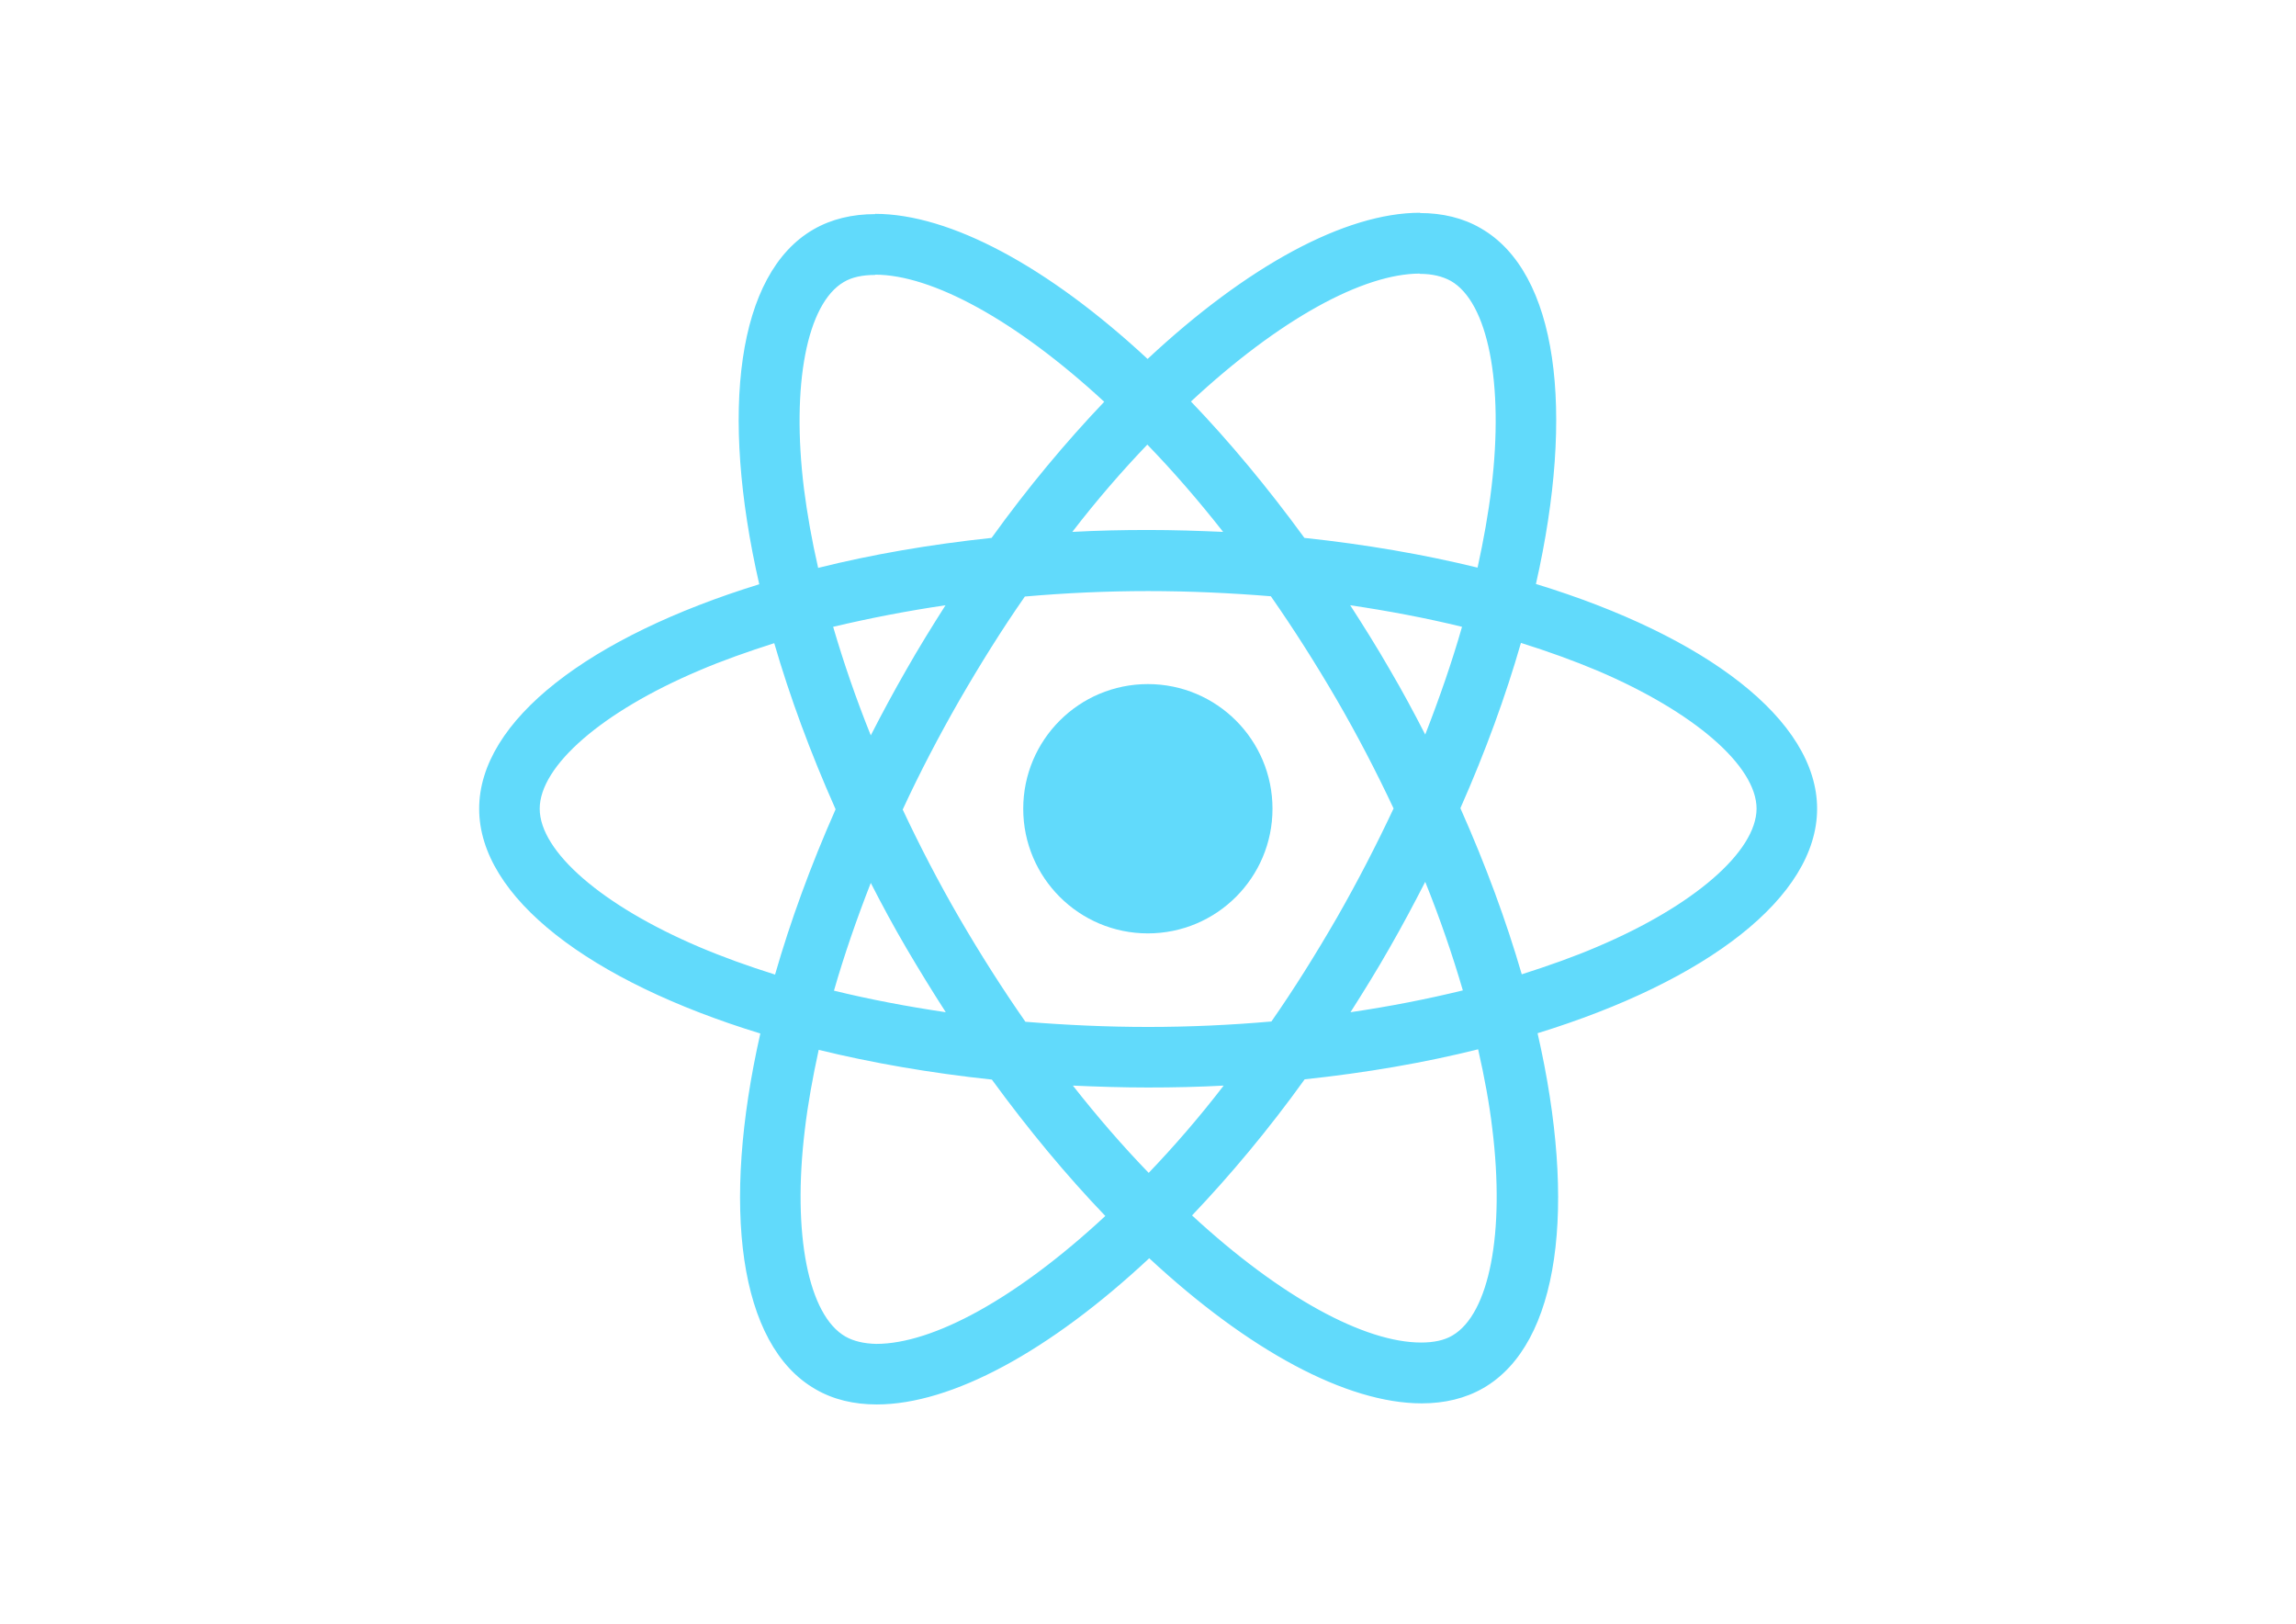
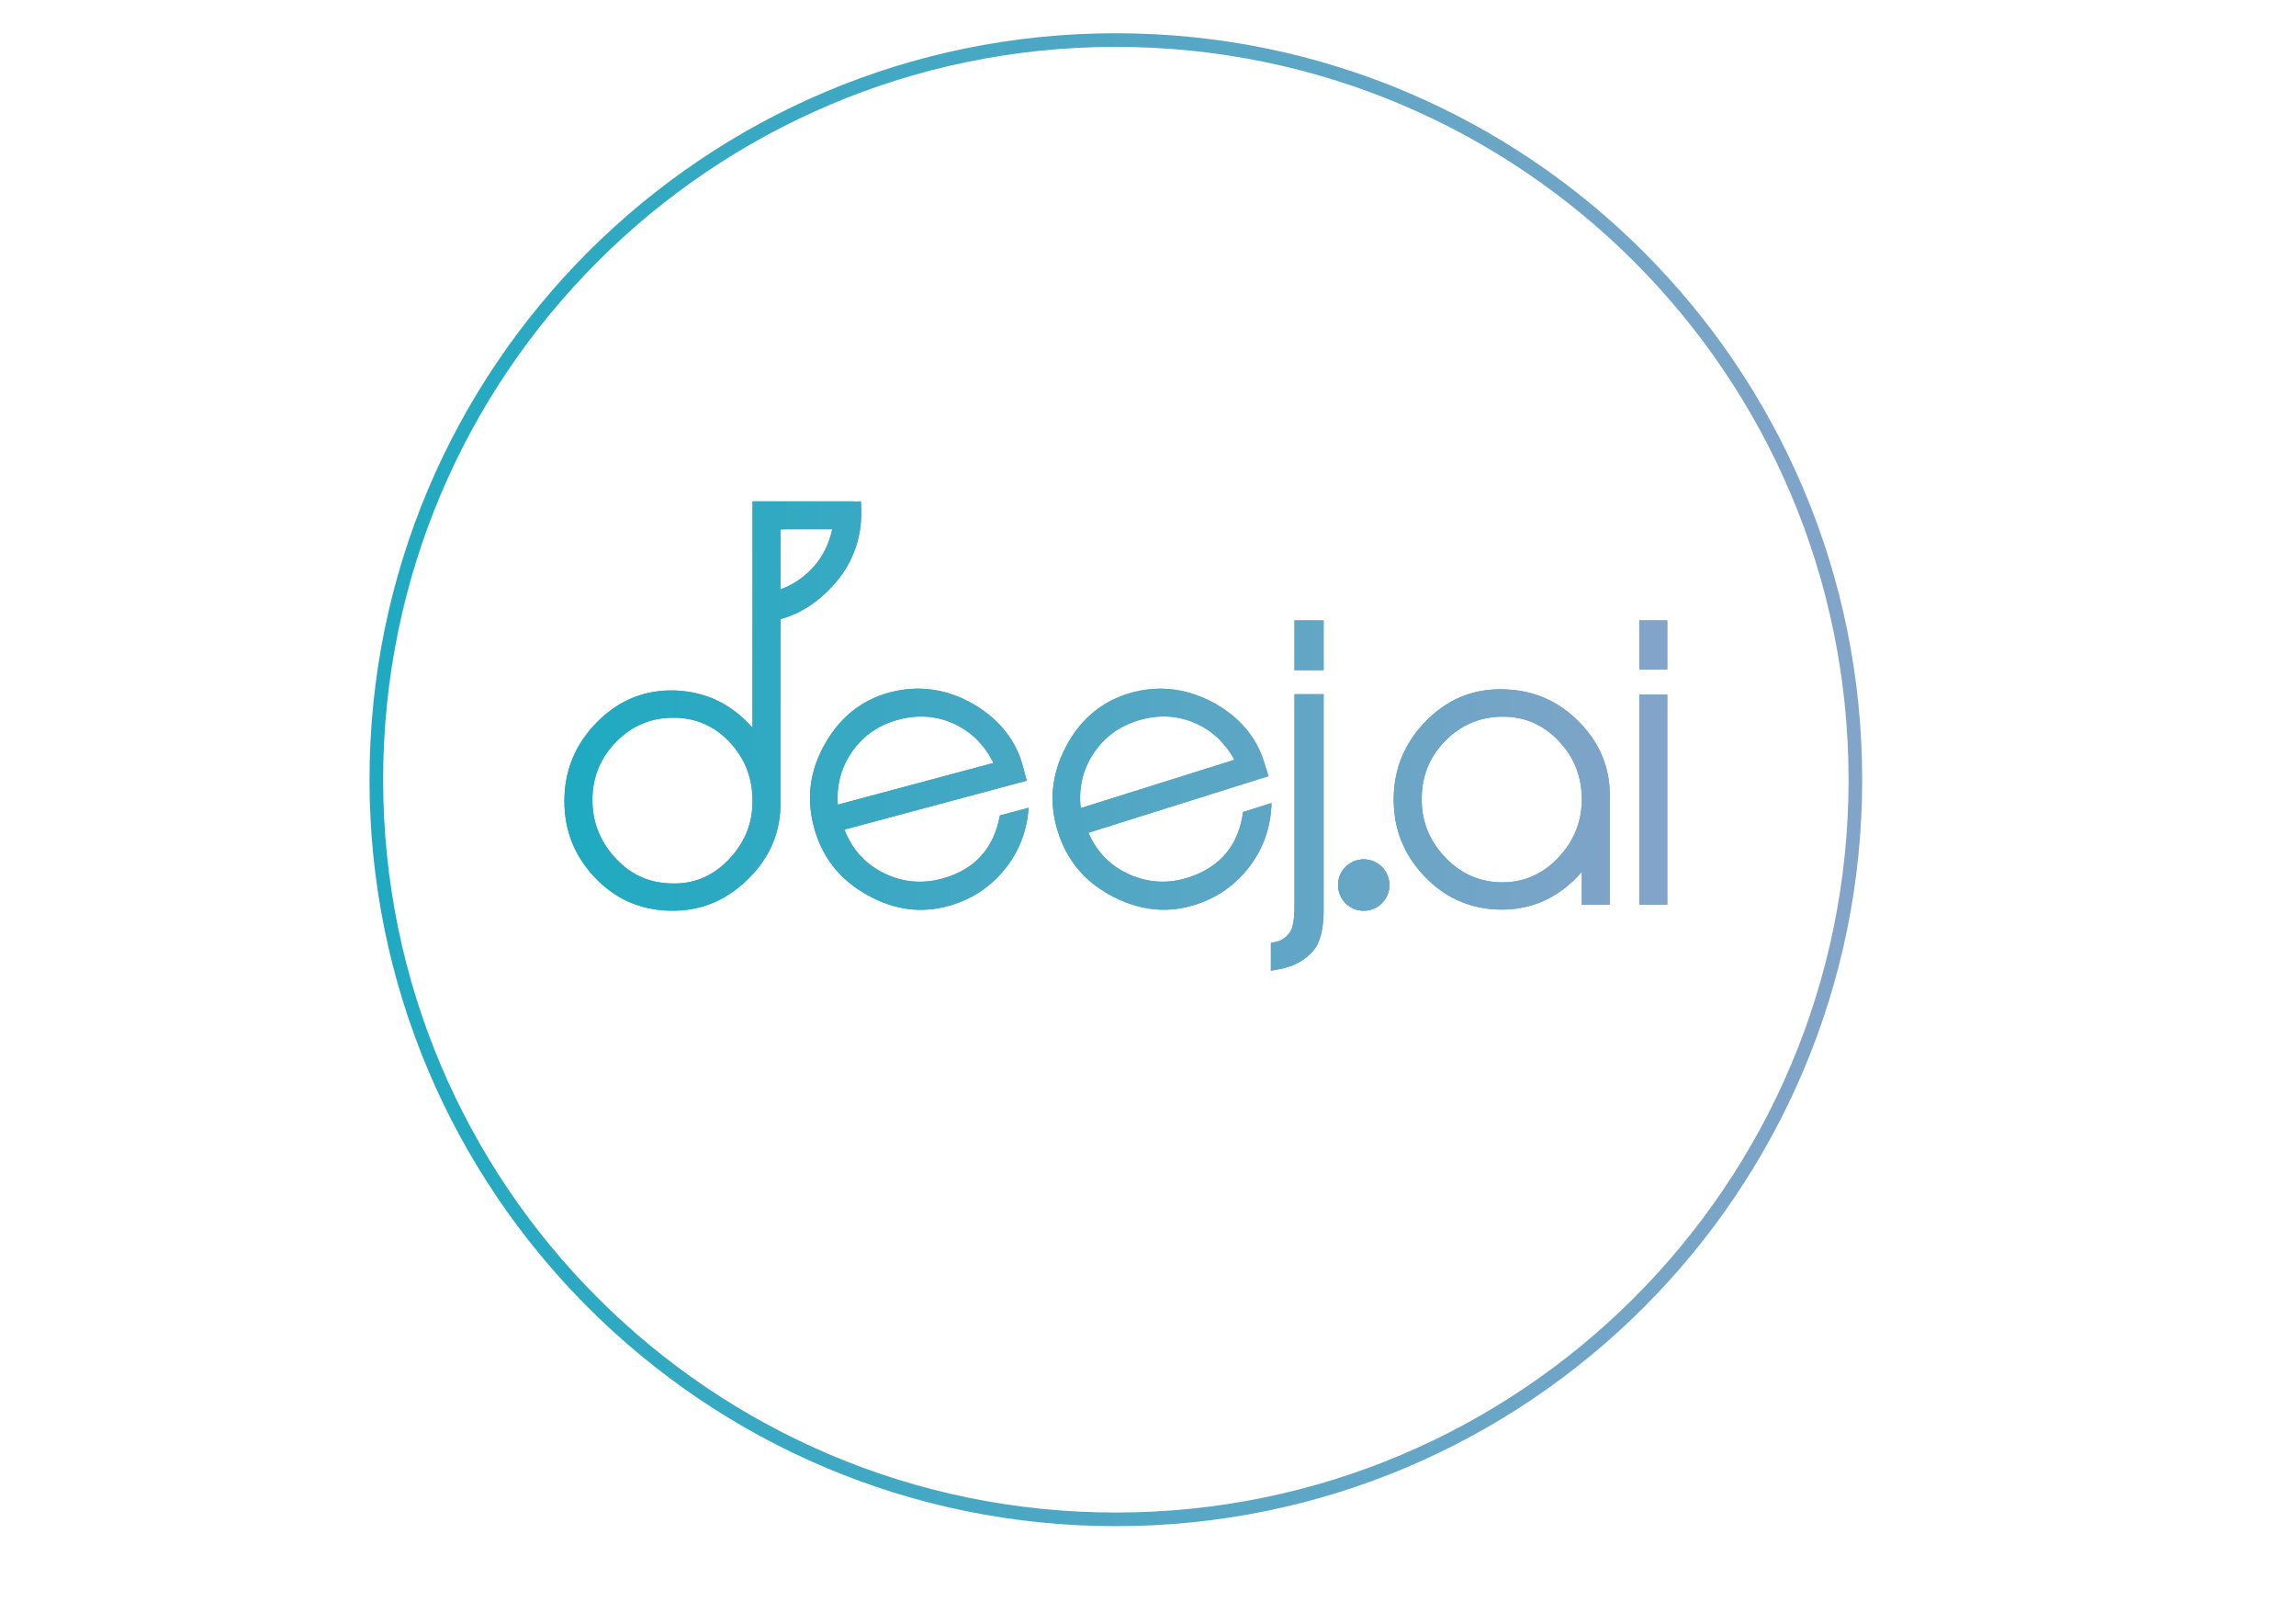
- <svg xmlns="http://www.w3.org/2000/svg" viewBox="0 0 841.9 595.3">
-   <g fill="#61DAFB">
-     <path d="M666.3 296.5c0-32.5-40.7-63.3-103.1-82.4 14.4-63.6 8-114.2-20.2-130.4-6.5-3.8-14.1-5.6-22.4-5.6v22.3c4.6 0 8.3.9 11.4 2.6 13.6 7.8 19.5 37.5 14.9 75.7-1.1 9.4-2.9 19.3-5.1 29.4-19.6-4.8-41-8.5-63.5-10.9-13.5-18.5-27.5-35.3-41.6-50 32.6-30.3 63.2-46.9 84-46.9V78c-27.5 0-63.5 19.6-99.9 53.6-36.4-33.8-72.4-53.2-99.9-53.2v22.3c20.7 0 51.4 16.5 84 46.6-14 14.7-28 31.4-41.3 49.9-22.6 2.4-44 6.1-63.6 11-2.3-10-4-19.7-5.2-29-4.7-38.2 1.1-67.9 14.6-75.8 3-1.8 6.9-2.6 11.5-2.6V78.5c-8.4 0-16 1.8-22.6 5.6-28.1 16.2-34.4 66.7-19.9 130.1-62.2 19.2-102.7 49.9-102.7 82.3 0 32.5 40.7 63.3 103.1 82.4-14.4 63.6-8 114.2 20.2 130.4 6.5 3.8 14.1 5.6 22.5 5.6 27.5 0 63.5-19.6 99.9-53.6 36.4 33.8 72.4 53.2 99.9 53.2 8.4 0 16-1.8 22.6-5.6 28.1-16.2 34.4-66.7 19.9-130.1 62-19.1 102.5-49.9 102.5-82.3zm-130.2-66.7c-3.7 12.9-8.3 26.2-13.5 39.5-4.1-8-8.4-16-13.1-24-4.6-8-9.5-15.8-14.4-23.4 14.2 2.1 27.9 4.7 41 7.9zm-45.8 106.5c-7.8 13.5-15.8 26.3-24.1 38.2-14.9 1.3-30 2-45.2 2-15.1 0-30.2-.7-45-1.9-8.3-11.9-16.4-24.6-24.2-38-7.6-13.1-14.5-26.4-20.8-39.8 6.2-13.4 13.2-26.8 20.7-39.9 7.8-13.5 15.8-26.3 24.1-38.2 14.9-1.3 30-2 45.2-2 15.1 0 30.2.7 45 1.9 8.3 11.9 16.4 24.6 24.2 38 7.6 13.1 14.5 26.4 20.8 39.8-6.3 13.4-13.2 26.8-20.7 39.9zm32.3-13c5.4 13.4 10 26.8 13.8 39.8-13.1 3.2-26.9 5.9-41.2 8 4.9-7.7 9.8-15.6 14.4-23.7 4.6-8 8.9-16.1 13-24.1zM421.2 430c-9.3-9.6-18.6-20.3-27.8-32 9 .4 18.2.7 27.5.7 9.4 0 18.7-.2 27.8-.7-9 11.7-18.3 22.4-27.5 32zm-74.4-58.9c-14.2-2.1-27.9-4.7-41-7.9 3.7-12.9 8.3-26.2 13.5-39.5 4.1 8 8.4 16 13.1 24 4.7 8 9.5 15.8 14.4 23.4zM420.7 163c9.3 9.6 18.6 20.3 27.8 32-9-.4-18.2-.7-27.5-.7-9.4 0-18.7.2-27.8.7 9-11.7 18.3-22.4 27.5-32zm-74 58.9c-4.9 7.7-9.8 15.6-14.4 23.7-4.6 8-8.9 16-13 24-5.4-13.4-10-26.8-13.8-39.8 13.1-3.1 26.9-5.8 41.2-7.9zm-90.5 125.2c-35.4-15.1-58.3-34.9-58.3-50.6 0-15.7 22.9-35.6 58.3-50.6 8.6-3.7 18-7 27.7-10.1 5.7 19.6 13.2 40 22.5 60.9-9.2 20.8-16.6 41.1-22.2 60.6-9.9-3.1-19.3-6.5-28-10.2zM310 490c-13.6-7.8-19.5-37.5-14.9-75.7 1.1-9.4 2.9-19.3 5.1-29.4 19.6 4.8 41 8.5 63.5 10.9 13.5 18.5 27.5 35.3 41.6 50-32.6 30.3-63.2 46.9-84 46.9-4.5-.1-8.3-1-11.3-2.7zm237.2-76.2c4.7 38.2-1.1 67.9-14.6 75.8-3 1.8-6.9 2.6-11.5 2.6-20.7 0-51.4-16.5-84-46.6 14-14.7 28-31.4 41.3-49.9 22.6-2.4 44-6.1 63.6-11 2.3 10.1 4.1 19.8 5.2 29.1zm38.5-66.7c-8.6 3.7-18 7-27.7 10.1-5.7-19.6-13.2-40-22.5-60.9 9.2-20.8 16.6-41.1 22.2-60.6 9.9 3.1 19.3 6.5 28.1 10.2 35.4 15.1 58.3 34.9 58.3 50.6-.1 15.7-23 35.6-58.4 50.6zM320.8 78.4z" />
-     <circle cx="420.9" cy="296.5" r="45.7" />
-     <path d="M520.5 78.1z" />
+ <svg xmlns="http://www.w3.org/2000/svg" version="1.1" id="svg2" xml:space="preserve" width="1122.52" height="793.701" viewBox="0 0 1122.52 793.701">
+   <defs id="defs6">
+     <clipPath clipPathUnits="userSpaceOnUse" id="clipPath18">
+       <path d="M 0,595.276 H 841.89 V 0 H 0 Z" id="path16" />
+     </clipPath>
+     <linearGradient x1="0" y1="0" x2="1" y2="0" gradientUnits="userSpaceOnUse" gradientTransform="matrix(547.334,0,0,547.334,-544.8342,595.276)" spreadMethod="pad" id="linearGradient28">
+       <stop style="stop-opacity:1;stop-color:#20aac1" offset="0" id="stop22" />
+       <stop style="stop-opacity:1;stop-color:#20aac1" offset="0.017" id="stop24" />
+       <stop style="stop-opacity:1;stop-color:#83a4c8" offset="1" id="stop26" />
+     </linearGradient>
+     <linearGradient x1="0" y1="0" x2="1" y2="0" gradientUnits="userSpaceOnUse" gradientTransform="matrix(106.3289,0,0,-106.3289,206.9558,336.4317)" spreadMethod="pad" id="linearGradient50">
+       <stop style="stop-opacity:1;stop-color:#20aac1" offset="0" id="stop44" />
+       <stop style="stop-opacity:1;stop-color:#20aac1" offset="0.017" id="stop46" />
+       <stop style="stop-opacity:1;stop-color:#83a4c8" offset="1" id="stop48" />
+     </linearGradient>
+     <linearGradient x1="0" y1="0" x2="1" y2="0" gradientUnits="userSpaceOnUse" gradientTransform="matrix(80.19265,0,0,-80.19265,297.0006,302.2669)" spreadMethod="pad" id="linearGradient72">
+       <stop style="stop-opacity:1;stop-color:#20aac1" offset="0" id="stop66" />
+       <stop style="stop-opacity:1;stop-color:#20aac1" offset="0.017" id="stop68" />
+       <stop style="stop-opacity:1;stop-color:#83a4c8" offset="1" id="stop70" />
+     </linearGradient>
+     <linearGradient x1="0" y1="0" x2="1" y2="0" gradientUnits="userSpaceOnUse" gradientTransform="matrix(80.30428,0,0,-80.30428,385.9501,302.2736)" spreadMethod="pad" id="linearGradient94">
+       <stop style="stop-opacity:1;stop-color:#20aac1" offset="0" id="stop88" />
+       <stop style="stop-opacity:1;stop-color:#20aac1" offset="0.017" id="stop90" />
+       <stop style="stop-opacity:1;stop-color:#83a4c8" offset="1" id="stop92" />
+     </linearGradient>
+     <linearGradient x1="0" y1="0" x2="1" y2="0" gradientUnits="userSpaceOnUse" gradientTransform="matrix(19.33842,0,0,-19.33842,466.0137,303.6017)" spreadMethod="pad" id="linearGradient116">
+       <stop style="stop-opacity:1;stop-color:#20aac1" offset="0" id="stop110" />
+       <stop style="stop-opacity:1;stop-color:#20aac1" offset="0.017" id="stop112" />
+       <stop style="stop-opacity:1;stop-color:#83a4c8" offset="1" id="stop114" />
+     </linearGradient>
+     <linearGradient x1="0" y1="0" x2="1" y2="0" gradientUnits="userSpaceOnUse" gradientTransform="matrix(79.25948,0,0,-79.25948,511.0395,302.1877)" spreadMethod="pad" id="linearGradient138">
+       <stop style="stop-opacity:1;stop-color:#20aac1" offset="0" id="stop132" />
+       <stop style="stop-opacity:1;stop-color:#20aac1" offset="0.017" id="stop134" />
+       <stop style="stop-opacity:1;stop-color:#83a4c8" offset="1" id="stop136" />
+     </linearGradient>
+     <linearGradient x1="0" y1="0" x2="1" y2="0" gradientUnits="userSpaceOnUse" gradientTransform="matrix(10.27165,0,0,-10.27165,601.091,315.7026)" spreadMethod="pad" id="linearGradient160">
+       <stop style="stop-opacity:1;stop-color:#20aac1" offset="0" id="stop154" />
+       <stop style="stop-opacity:1;stop-color:#20aac1" offset="0.017" id="stop156" />
+       <stop style="stop-opacity:1;stop-color:#83a4c8" offset="1" id="stop158" />
+     </linearGradient>
+     <linearGradient x1="0" y1="0" x2="1" y2="0" gradientUnits="userSpaceOnUse" gradientTransform="matrix(18.81722,0,0,-18.81722,490.646,270.8026)" spreadMethod="pad" id="linearGradient182">
+       <stop style="stop-opacity:1;stop-color:#20aac1" offset="0" id="stop176" />
+       <stop style="stop-opacity:1;stop-color:#20aac1" offset="0.017" id="stop178" />
+       <stop style="stop-opacity:1;stop-color:#83a4c8" offset="1" id="stop180" />
+     </linearGradient>
+     <linearGradient x1="0" y1="0" x2="1" y2="0" gradientUnits="userSpaceOnUse" gradientTransform="matrix(39.84074,0,0,-39.84074,275.9902,389.8517)" spreadMethod="pad" id="linearGradient204">
+       <stop style="stop-opacity:1;stop-color:#20aac1" offset="0" id="stop198" />
+       <stop style="stop-opacity:1;stop-color:#20aac1" offset="0.017" id="stop200" />
+       <stop style="stop-opacity:1;stop-color:#83a4c8" offset="1" id="stop202" />
+     </linearGradient>
+     <linearGradient x1="0" y1="0" x2="1" y2="0" gradientUnits="userSpaceOnUse" gradientTransform="matrix(404.4068,0,0,-404.4068,206.9558,325.4237)" spreadMethod="pad" id="linearGradient226">
+       <stop style="stop-opacity:1;stop-color:#20aac1" offset="0" id="stop220" />
+       <stop style="stop-opacity:1;stop-color:#20aac1" offset="0.017" id="stop222" />
+       <stop style="stop-opacity:1;stop-color:#83a4c8" offset="1" id="stop224" />
+     </linearGradient>
+     <linearGradient x1="0" y1="0" x2="1" y2="0" gradientUnits="userSpaceOnUse" gradientTransform="matrix(404.4068,0,0,-404.4068,206.9558,325.4237)" spreadMethod="pad" id="linearGradient248">
+       <stop style="stop-opacity:1;stop-color:#20aac1" offset="0" id="stop242" />
+       <stop style="stop-opacity:1;stop-color:#20aac1" offset="0.017" id="stop244" />
+       <stop style="stop-opacity:1;stop-color:#83a4c8" offset="1" id="stop246" />
+     </linearGradient>
+     <linearGradient x1="0" y1="0" x2="1" y2="0" gradientUnits="userSpaceOnUse" gradientTransform="matrix(404.4068,0,0,-404.4068,206.9558,325.4237)" spreadMethod="pad" id="linearGradient270">
+       <stop style="stop-opacity:1;stop-color:#20aac1" offset="0" id="stop264" />
+       <stop style="stop-opacity:1;stop-color:#20aac1" offset="0.017" id="stop266" />
+       <stop style="stop-opacity:1;stop-color:#83a4c8" offset="1" id="stop268" />
+     </linearGradient>
+     <linearGradient x1="0" y1="0" x2="1" y2="0" gradientUnits="userSpaceOnUse" gradientTransform="matrix(404.4068,0,0,-404.4068,206.9558,325.4237)" spreadMethod="pad" id="linearGradient292">
+       <stop style="stop-opacity:1;stop-color:#20aac1" offset="0" id="stop286" />
+       <stop style="stop-opacity:1;stop-color:#20aac1" offset="0.017" id="stop288" />
+       <stop style="stop-opacity:1;stop-color:#83a4c8" offset="1" id="stop290" />
+     </linearGradient>
+     <linearGradient x1="0" y1="0" x2="1" y2="0" gradientUnits="userSpaceOnUse" gradientTransform="matrix(404.4068,0,0,-404.4068,206.9558,325.4237)" spreadMethod="pad" id="linearGradient314">
+       <stop style="stop-opacity:1;stop-color:#20aac1" offset="0" id="stop308" />
+       <stop style="stop-opacity:1;stop-color:#20aac1" offset="0.017" id="stop310" />
+       <stop style="stop-opacity:1;stop-color:#83a4c8" offset="1" id="stop312" />
+     </linearGradient>
+     <linearGradient x1="0" y1="0" x2="1" y2="0" gradientUnits="userSpaceOnUse" gradientTransform="matrix(404.4068,0,0,-404.4068,206.9558,325.4237)" spreadMethod="pad" id="linearGradient336">
+       <stop style="stop-opacity:1;stop-color:#20aac1" offset="0" id="stop330" />
+       <stop style="stop-opacity:1;stop-color:#20aac1" offset="0.017" id="stop332" />
+       <stop style="stop-opacity:1;stop-color:#83a4c8" offset="1" id="stop334" />
+     </linearGradient>
+     <linearGradient x1="0" y1="0" x2="1" y2="0" gradientUnits="userSpaceOnUse" gradientTransform="matrix(404.4068,0,0,-404.4068,206.9558,325.4237)" spreadMethod="pad" id="linearGradient358">
+       <stop style="stop-opacity:1;stop-color:#20aac1" offset="0" id="stop352" />
+       <stop style="stop-opacity:1;stop-color:#20aac1" offset="0.017" id="stop354" />
+       <stop style="stop-opacity:1;stop-color:#83a4c8" offset="1" id="stop356" />
+     </linearGradient>
+     <linearGradient x1="0" y1="0" x2="1" y2="0" gradientUnits="userSpaceOnUse" gradientTransform="matrix(404.4068,0,0,-404.4068,206.9558,325.4237)" spreadMethod="pad" id="linearGradient380">
+       <stop style="stop-opacity:1;stop-color:#20aac1" offset="0" id="stop374" />
+       <stop style="stop-opacity:1;stop-color:#20aac1" offset="0.017" id="stop376" />
+       <stop style="stop-opacity:1;stop-color:#83a4c8" offset="1" id="stop378" />
+     </linearGradient>
+     <linearGradient x1="0" y1="0" x2="1" y2="0" gradientUnits="userSpaceOnUse" gradientTransform="matrix(404.4068,0,0,-404.4068,206.9558,325.4237)" spreadMethod="pad" id="linearGradient402">
+       <stop style="stop-opacity:1;stop-color:#20aac1" offset="0" id="stop396" />
+       <stop style="stop-opacity:1;stop-color:#20aac1" offset="0.017" id="stop398" />
+       <stop style="stop-opacity:1;stop-color:#83a4c8" offset="1" id="stop400" />
+     </linearGradient>
+   </defs>
+   <g id="g10" transform="matrix(1.333333,0,0,-1.333333,0,793.7013)">
+     <g id="g12">
+       <g id="g14" clip-path="url(#clipPath18)">
+         <g id="g20" transform="translate(680.3262,309.424)">
+           <path d="m 0,0 c 0,-149.761 -121.405,-271.167 -271.167,-271.167 -149.761,0 -271.167,121.406 -271.167,271.167 0,149.761 121.406,271.167 271.167,271.167 C -121.405,271.167 0,149.761 0,0 Z" style="fill:none;stroke:url(#linearGradient28);stroke-width:5;stroke-linecap:butt;stroke-linejoin:miter;stroke-miterlimit:10;stroke-dasharray:none;stroke-opacity:1" id="path30" />
+         </g>
+       </g>
+     </g>
+     <g id="g32">
+       <g id="g34">
+         <g id="g40">
+           <g id="g42">
+             <path d="m 282.537,411.469 h -6.606 l -0.017,-82.992 c -7.559,8.655 -17.006,13.204 -28.339,13.662 v 0 c -11.069,0.357 -20.604,-3.5 -28.61,-11.565 v 0 c -8.004,-8.065 -12.009,-17.732 -12.009,-28.999 v 0 c 0,-10.817 3.719,-20.148 11.152,-27.988 v 0 c 7.438,-7.845 16.521,-11.9 27.244,-12.169 v 0 c 11.091,-0.364 20.736,3.488 28.939,11.558 v 0 c 8.197,8.065 12.169,17.645 11.895,28.73 v 0 l 0.013,99.532 27.086,-0.011 v 10.242 z m -36.981,-140.05 c -7.95,0.276 -14.684,3.466 -20.191,9.579 v 0 c -5.513,6.112 -8.226,13.243 -8.132,21.39 v 0 c 0.088,8.236 3.047,15.279 8.874,21.116 v 0 c 5.827,5.837 12.808,8.715 20.939,8.627 v 0 c 7.951,0 14.706,-2.9 20.263,-8.693 v 0 c 5.557,-5.794 8.423,-12.77 8.605,-20.912 v 0 c 0.27,-8.517 -2.603,-15.938 -8.61,-22.277 v 0 c -5.609,-5.917 -12.296,-8.875 -20.072,-8.875 v 0 c -0.553,0 -1.112,0.015 -1.676,0.045" style="fill:url(#linearGradient50);stroke:none" id="path52" />
+           </g>
+         </g>
+       </g>
+     </g>
+     <g id="g54">
+       <g id="g56">
+         <g id="g62">
+           <g id="g64">
+             <path d="m 328.625,341.995 c -11.222,-2.352 -19.827,-8.65 -25.806,-18.882 v 0 c -5.984,-10.232 -7.354,-20.89 -4.102,-31.964 v 0 c 2.992,-10.488 9.431,-18.49 19.312,-24.01 v 0 c 9.875,-5.523 19.884,-6.827 30.024,-3.921 v 0 c 8.077,2.254 14.789,6.622 20.145,13.098 v 0 c 5.358,6.47 8.357,14.086 8.996,22.846 v 0 l -10.575,-2.833 c -2.185,-12.068 -9.128,-19.761 -20.832,-23.079 v 0 c -7.554,-2.121 -14.77,-1.486 -21.645,1.895 v 0 c -6.882,3.385 -11.716,8.713 -14.503,15.992 v 0 l 66.863,17.916 -1.435,5.357 c -2.472,9.225 -8.235,16.641 -17.294,22.239 v 0 c -6.842,4.115 -13.886,6.171 -21.128,6.171 v 0 c -2.646,0 -5.321,-0.275 -8.02,-0.825 M 312.723,320.1 c 4.19,5.788 9.863,9.592 17.029,11.421 v 0 c 7.159,1.827 13.887,1.272 20.181,-1.661 v 0 c 6.293,-2.933 11.067,-7.697 14.327,-14.291 v 0 l -57.07,-15.291 c -0.504,7.428 1.349,14.031 5.533,19.822" style="fill:url(#linearGradient72);stroke:none" id="path74" />
+           </g>
+         </g>
+       </g>
+     </g>
+     <g id="g76">
+       <g id="g78">
+         <g id="g84">
+           <g id="g86">
+             <path d="m 415.9,341.601 c -11.112,-2.829 -19.439,-9.489 -24.976,-19.967 v 0 c -5.54,-10.479 -6.454,-21.187 -2.731,-32.111 v 0 c 3.437,-10.349 10.213,-18.07 20.32,-23.163 v 0 c 10.101,-5.094 20.158,-5.969 30.165,-2.634 v 0 c 7.972,2.597 14.492,7.248 19.566,13.947 v 0 c 5.076,6.694 7.748,14.431 8.01,23.21 v 0 L 455.81,297.6 c -1.665,-12.149 -8.274,-20.133 -19.826,-23.948 v 0 c -7.455,-2.442 -14.692,-2.116 -21.706,0.969 v 0 c -7.02,3.087 -12.077,8.204 -15.173,15.357 v 0 l 66.037,20.758 -1.664,5.29 c -2.863,9.112 -8.939,16.274 -18.228,21.479 v 0 c -6.485,3.533 -13.069,5.298 -19.746,5.298 v 0 c -3.18,0 -6.382,-0.401 -9.604,-1.202 m -14.953,-22.555 c 3.94,5.962 9.446,10.006 16.526,12.139 v 0 c 7.075,2.132 13.82,1.864 20.233,-0.797 v 0 c 6.414,-2.661 11.387,-7.217 14.925,-13.665 v 0 l -56.364,-17.718 c -0.82,7.401 0.748,14.077 4.68,20.041" style="fill:url(#linearGradient94);stroke:none" id="path96" />
+           </g>
+         </g>
+       </g>
+     </g>
+     <g id="g98">
+       <g id="g100">
+         <g id="g106">
+           <g id="g108">
+             <path d="m 474.668,349.571 h 10.685 v 18.255 h -10.685 z m 0,-8.786 v -77.206 c 0,-4.869 -0.495,-8.115 -1.486,-9.738 v 0 c -1.534,-2.519 -3.922,-3.916 -7.168,-4.186 v 0 -10.277 l 2.882,0.539 c 5.392,0.996 9.595,3.246 12.616,6.761 v 0 c 2.558,2.883 3.841,7.89 3.841,15.009 v 0 79.098 z" style="fill:url(#linearGradient116);stroke:none" id="path118" />
+           </g>
+         </g>
+       </g>
+     </g>
+     <g id="g120">
+       <g id="g122">
+         <g id="g128">
+           <g id="g130">
+             <path d="m 523.071,331.118 c -8.021,-8.07 -12.032,-17.737 -12.032,-29.004 v 0 c 0,-10.816 3.725,-20.148 11.18,-27.988 v 0 c 7.449,-7.845 16.477,-11.943 27.068,-12.307 v 0 c 12.12,-0.357 22.36,4.236 30.711,13.792 v 0 -12.032 h 10.276 v 38.127 0.545 c 0.359,10.723 -3.245,20.032 -10.821,27.921 v 0 c -7.57,7.884 -16.764,12.01 -27.58,12.368 v 0 c -0.592,0.024 -1.179,0.036 -1.763,0.036 v 0 c -10.429,0 -19.442,-3.819 -27.039,-11.458 m 26.431,-59.291 c -7.857,0.363 -14.568,3.593 -20.12,9.689 v 0 c -5.557,6.095 -8.247,13.214 -8.066,21.346 v 0 c 0.088,8.219 3.027,15.217 8.809,20.999 v 0 c 5.782,5.783 12.786,8.676 21.005,8.676 v 0 c 7.862,0 14.591,-2.893 20.191,-8.676 v 0 c 5.601,-5.782 8.495,-12.736 8.677,-20.867 v 0 c 0.176,-8.583 -2.734,-16.01 -8.742,-22.293 v 0 c -5.681,-5.934 -12.47,-8.904 -20.371,-8.904 v 0 c -0.457,0 -0.918,0.01 -1.383,0.03" style="fill:url(#linearGradient138);stroke:none" id="path140" />
+           </g>
+         </g>
+       </g>
+     </g>
+     <g id="g142">
+       <g id="g144">
+         <g id="g150">
+           <g id="g152">
+             <path d="m 601.091,349.841 h 10.271 v 17.985 h -10.271 z m 0,-86.262 h 10.271 v 77.068 h -10.271 z" style="fill:url(#linearGradient160);stroke:none" id="path162" />
+           </g>
+         </g>
+       </g>
+     </g>
+     <g id="g164">
+       <g id="g166">
+         <g id="g172">
+           <g id="g174">
+             <path d="m 490.647,270.803 c 0,-5.197 4.212,-9.409 9.407,-9.409 v 0 c 5.197,0 9.409,4.212 9.409,9.409 v 0 c 0,5.196 -4.212,9.408 -9.409,9.408 v 0 c -5.195,0 -9.407,-4.212 -9.407,-9.408" style="fill:url(#linearGradient182);stroke:none" id="path184" />
+           </g>
+         </g>
+       </g>
+     </g>
+     <g id="g186">
+       <g id="g188">
+         <g id="g194">
+           <g id="g196">
+             <path d="m 305.279,411.223 -29.289,0.062 10.205,-10.047 19.065,0.522 c -1.451,-7.303 -4.963,-13.193 -10.513,-17.693 v 0 c -2.642,-2.139 -5.492,-3.756 -8.551,-4.853 v 0 l -0.266,-10.98 c 6.452,1.694 12.316,5.142 17.592,10.34 v 0 c 8.446,8.318 12.549,18.25 12.298,29.788 v 0 c -0.015,1.05 -0.067,2.086 -0.157,3.108 v 0 z" style="fill:url(#linearGradient204);stroke:none" id="path206" />
+           </g>
+         </g>
+       </g>
+     </g>
+     <g id="g208">
+       <g id="g210">
+         <g id="g216">
+           <g id="g218">
+             <path d="m 282.537,411.469 h -6.606 l -0.017,-82.992 c -7.559,8.655 -17.006,13.204 -28.339,13.662 v 0 c -11.069,0.357 -20.604,-3.5 -28.61,-11.565 v 0 c -8.004,-8.065 -12.009,-17.732 -12.009,-28.999 v 0 c 0,-10.817 3.719,-20.148 11.152,-27.988 v 0 c 7.438,-7.845 16.521,-11.9 27.244,-12.169 v 0 c 11.091,-0.364 20.736,3.488 28.939,11.558 v 0 c 8.197,8.065 12.169,17.645 11.895,28.73 v 0 l 0.013,99.532 27.086,-0.011 v 10.242 z m -36.981,-140.05 c -7.95,0.276 -14.684,3.466 -20.191,9.579 v 0 c -5.513,6.112 -8.226,13.243 -8.132,21.39 v 0 c 0.088,8.236 3.047,15.279 8.874,21.116 v 0 c 5.827,5.837 12.808,8.715 20.939,8.627 v 0 c 7.951,0 14.706,-2.9 20.263,-8.693 v 0 c 5.557,-5.794 8.423,-12.77 8.605,-20.912 v 0 c 0.27,-8.517 -2.603,-15.938 -8.61,-22.277 v 0 c -5.609,-5.917 -12.296,-8.875 -20.072,-8.875 v 0 c -0.553,0 -1.112,0.015 -1.676,0.045" style="fill:url(#linearGradient226);stroke:none" id="path228" />
+           </g>
+         </g>
+       </g>
+     </g>
+     <g id="g230">
+       <g id="g232">
+         <g id="g238">
+           <g id="g240">
+             <path d="m 328.625,341.995 c -11.222,-2.352 -19.827,-8.65 -25.806,-18.882 v 0 c -5.984,-10.232 -7.354,-20.89 -4.102,-31.964 v 0 c 2.992,-10.488 9.431,-18.49 19.312,-24.01 v 0 c 9.875,-5.523 19.884,-6.827 30.024,-3.921 v 0 c 8.077,2.254 14.789,6.622 20.145,13.098 v 0 c 5.358,6.47 8.357,14.086 8.996,22.846 v 0 l -10.575,-2.833 c -2.185,-12.068 -9.128,-19.761 -20.832,-23.079 v 0 c -7.554,-2.121 -14.77,-1.486 -21.645,1.895 v 0 c -6.882,3.385 -11.716,8.713 -14.503,15.992 v 0 l 66.863,17.916 -1.435,5.357 c -2.472,9.225 -8.235,16.641 -17.294,22.239 v 0 c -6.842,4.115 -13.886,6.171 -21.128,6.171 v 0 c -2.646,0 -5.321,-0.275 -8.02,-0.825 M 312.723,320.1 c 4.19,5.788 9.863,9.592 17.029,11.421 v 0 c 7.159,1.827 13.887,1.272 20.181,-1.661 v 0 c 6.293,-2.933 11.067,-7.697 14.327,-14.291 v 0 l -57.07,-15.291 c -0.504,7.428 1.349,14.031 5.533,19.822" style="fill:url(#linearGradient248);stroke:none" id="path250" />
+           </g>
+         </g>
+       </g>
+     </g>
+     <g id="g252">
+       <g id="g254">
+         <g id="g260">
+           <g id="g262">
+             <path d="m 415.9,341.601 c -11.112,-2.829 -19.439,-9.489 -24.976,-19.967 v 0 c -5.54,-10.479 -6.454,-21.187 -2.731,-32.111 v 0 c 3.437,-10.349 10.213,-18.07 20.32,-23.163 v 0 c 10.101,-5.094 20.158,-5.969 30.165,-2.634 v 0 c 7.972,2.597 14.492,7.248 19.566,13.947 v 0 c 5.076,6.694 7.748,14.431 8.01,23.21 v 0 L 455.81,297.6 c -1.665,-12.149 -8.274,-20.133 -19.826,-23.948 v 0 c -7.455,-2.442 -14.692,-2.116 -21.706,0.969 v 0 c -7.02,3.087 -12.077,8.204 -15.173,15.357 v 0 l 66.037,20.758 -1.664,5.29 c -2.863,9.112 -8.939,16.274 -18.228,21.479 v 0 c -6.485,3.533 -13.069,5.298 -19.746,5.298 v 0 c -3.18,0 -6.382,-0.401 -9.604,-1.202 m -14.953,-22.555 c 3.94,5.962 9.446,10.006 16.526,12.139 v 0 c 7.075,2.132 13.82,1.864 20.233,-0.797 v 0 c 6.414,-2.661 11.387,-7.217 14.925,-13.665 v 0 l -56.364,-17.718 c -0.82,7.401 0.748,14.077 4.68,20.041" style="fill:url(#linearGradient270);stroke:none" id="path272" />
+           </g>
+         </g>
+       </g>
+     </g>
+     <g id="g274">
+       <g id="g276">
+         <g id="g282">
+           <g id="g284">
+             <path d="m 474.668,349.571 h 10.685 v 18.255 h -10.685 z m 0,-8.786 v -77.206 c 0,-4.869 -0.495,-8.115 -1.486,-9.738 v 0 c -1.534,-2.519 -3.922,-3.916 -7.168,-4.186 v 0 -10.277 l 2.882,0.539 c 5.392,0.996 9.595,3.246 12.616,6.761 v 0 c 2.558,2.883 3.841,7.89 3.841,15.009 v 0 79.098 z" style="fill:url(#linearGradient292);stroke:none" id="path294" />
+           </g>
+         </g>
+       </g>
+     </g>
+     <g id="g296">
+       <g id="g298">
+         <g id="g304">
+           <g id="g306">
+             <path d="m 523.071,331.118 c -8.021,-8.07 -12.032,-17.737 -12.032,-29.004 v 0 c 0,-10.816 3.725,-20.148 11.18,-27.988 v 0 c 7.449,-7.845 16.477,-11.943 27.068,-12.307 v 0 c 12.12,-0.357 22.36,4.236 30.711,13.792 v 0 -12.032 h 10.276 v 38.127 0.545 c 0.359,10.723 -3.245,20.032 -10.821,27.921 v 0 c -7.57,7.884 -16.764,12.01 -27.58,12.368 v 0 c -0.592,0.024 -1.179,0.036 -1.763,0.036 v 0 c -10.429,0 -19.442,-3.819 -27.039,-11.458 m 26.431,-59.291 c -7.857,0.363 -14.568,3.593 -20.12,9.689 v 0 c -5.557,6.095 -8.247,13.214 -8.066,21.346 v 0 c 0.088,8.219 3.027,15.217 8.809,20.999 v 0 c 5.782,5.783 12.786,8.676 21.005,8.676 v 0 c 7.862,0 14.591,-2.893 20.191,-8.676 v 0 c 5.601,-5.782 8.495,-12.736 8.677,-20.867 v 0 c 0.176,-8.583 -2.734,-16.01 -8.742,-22.293 v 0 c -5.681,-5.934 -12.47,-8.904 -20.371,-8.904 v 0 c -0.457,0 -0.918,0.01 -1.383,0.03" style="fill:url(#linearGradient314);stroke:none" id="path316" />
+           </g>
+         </g>
+       </g>
+     </g>
+     <g id="g318">
+       <g id="g320">
+         <g id="g326">
+           <g id="g328">
+             <path d="m 601.091,349.841 h 10.271 v 17.985 h -10.271 z m 0,-86.262 h 10.271 v 77.068 h -10.271 z" style="fill:url(#linearGradient336);stroke:none" id="path338" />
+           </g>
+         </g>
+       </g>
+     </g>
+     <g id="g340">
+       <g id="g342">
+         <g id="g348">
+           <g id="g350">
+             <path d="m 490.647,270.803 c 0,-5.197 4.212,-9.409 9.407,-9.409 v 0 c 5.197,0 9.409,4.212 9.409,9.409 v 0 c 0,5.196 -4.212,9.408 -9.409,9.408 v 0 c -5.195,0 -9.407,-4.212 -9.407,-9.408" style="fill:url(#linearGradient358);stroke:none" id="path360" />
+           </g>
+         </g>
+       </g>
+     </g>
+     <g id="g362">
+       <g id="g364">
+         <g id="g370">
+           <g id="g372">
+             <path d="m 490.647,270.803 c 0,-5.197 4.212,-9.409 9.407,-9.409 v 0 c 5.197,0 9.409,4.212 9.409,9.409 v 0 c 0,5.196 -4.212,9.408 -9.409,9.408 v 0 c -5.195,0 -9.407,-4.212 -9.407,-9.408 m 1,0 c 0,4.636 3.771,8.408 8.407,8.408 v 0 c 4.637,0 8.409,-3.772 8.409,-8.408 v 0 c 0,-4.637 -3.772,-8.409 -8.409,-8.409 v 0 c -4.636,0 -8.407,3.772 -8.407,8.409" style="fill:url(#linearGradient380);stroke:none" id="path382" />
+           </g>
+         </g>
+       </g>
+     </g>
+     <g id="g384">
+       <g id="g386">
+         <g id="g392">
+           <g id="g394">
+             <path d="m 305.279,411.223 -29.289,0.062 10.205,-10.047 19.065,0.522 c -1.451,-7.303 -4.963,-13.193 -10.513,-17.693 v 0 c -2.642,-2.139 -5.492,-3.756 -8.551,-4.853 v 0 l -0.266,-10.98 c 6.452,1.694 12.316,5.142 17.592,10.34 v 0 c 8.446,8.318 12.549,18.25 12.298,29.788 v 0 c -0.015,1.05 -0.067,2.086 -0.157,3.108 v 0 z" style="fill:url(#linearGradient402);stroke:none" id="path404" />
+           </g>
+         </g>
+       </g>
+     </g>
  </g>
</svg>
